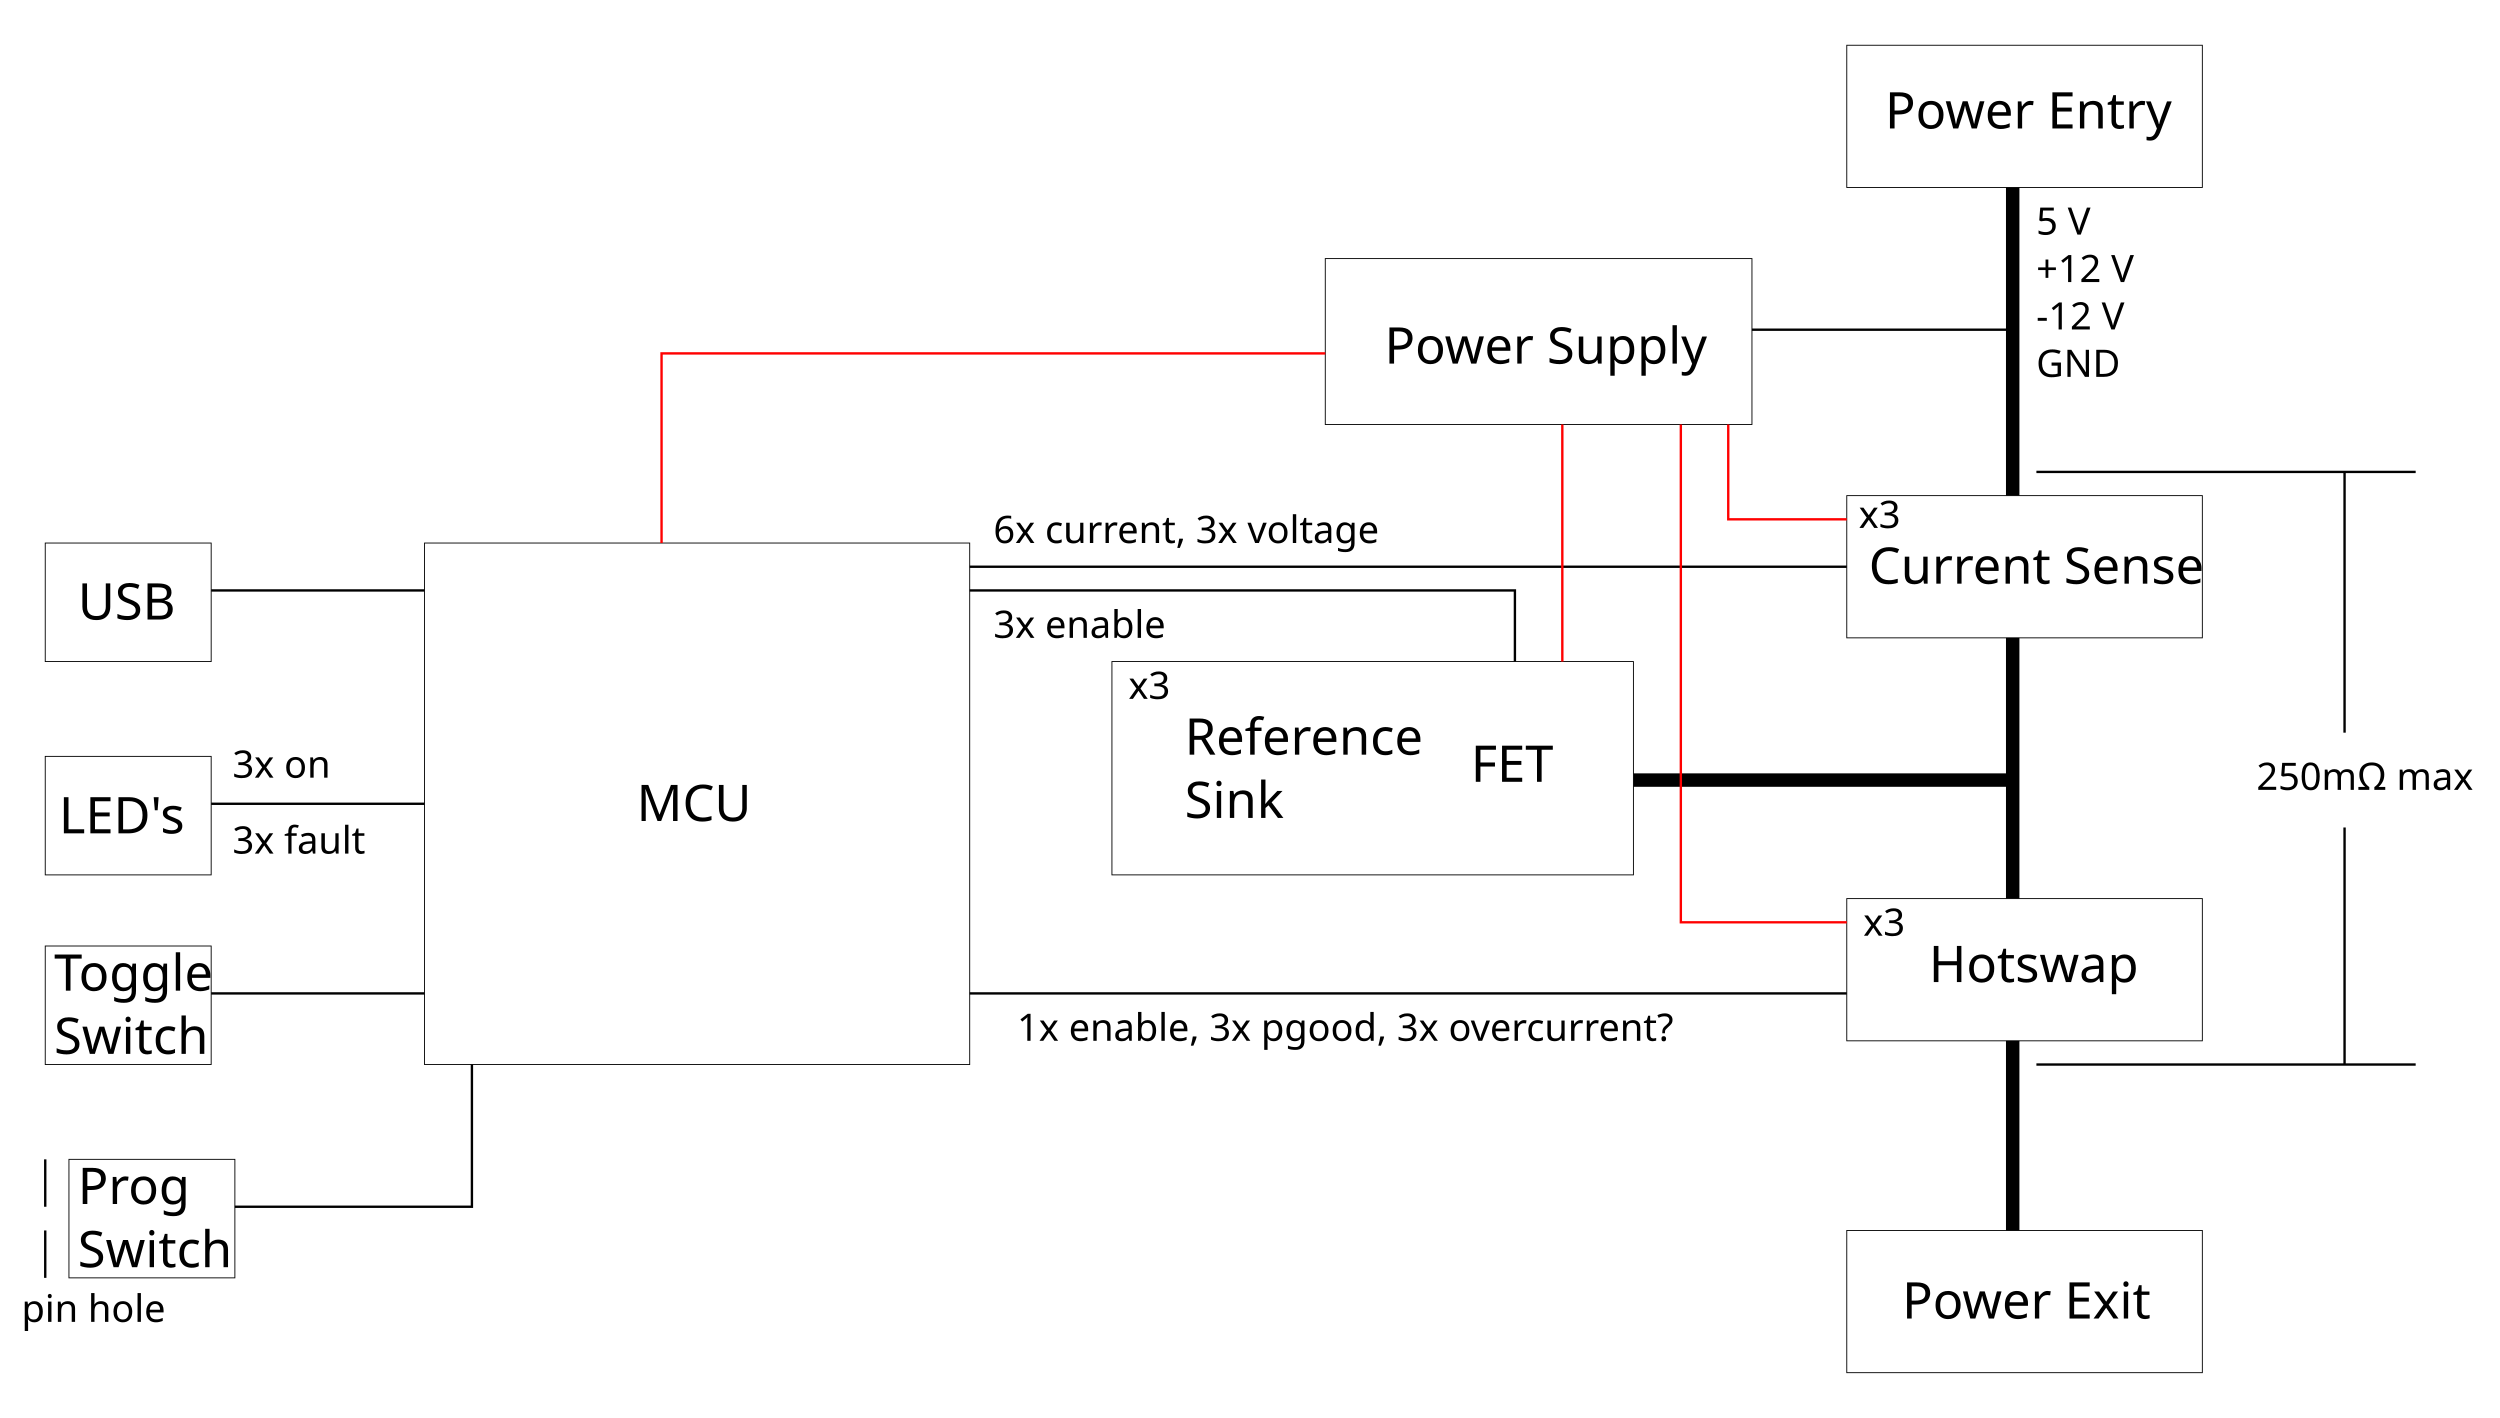
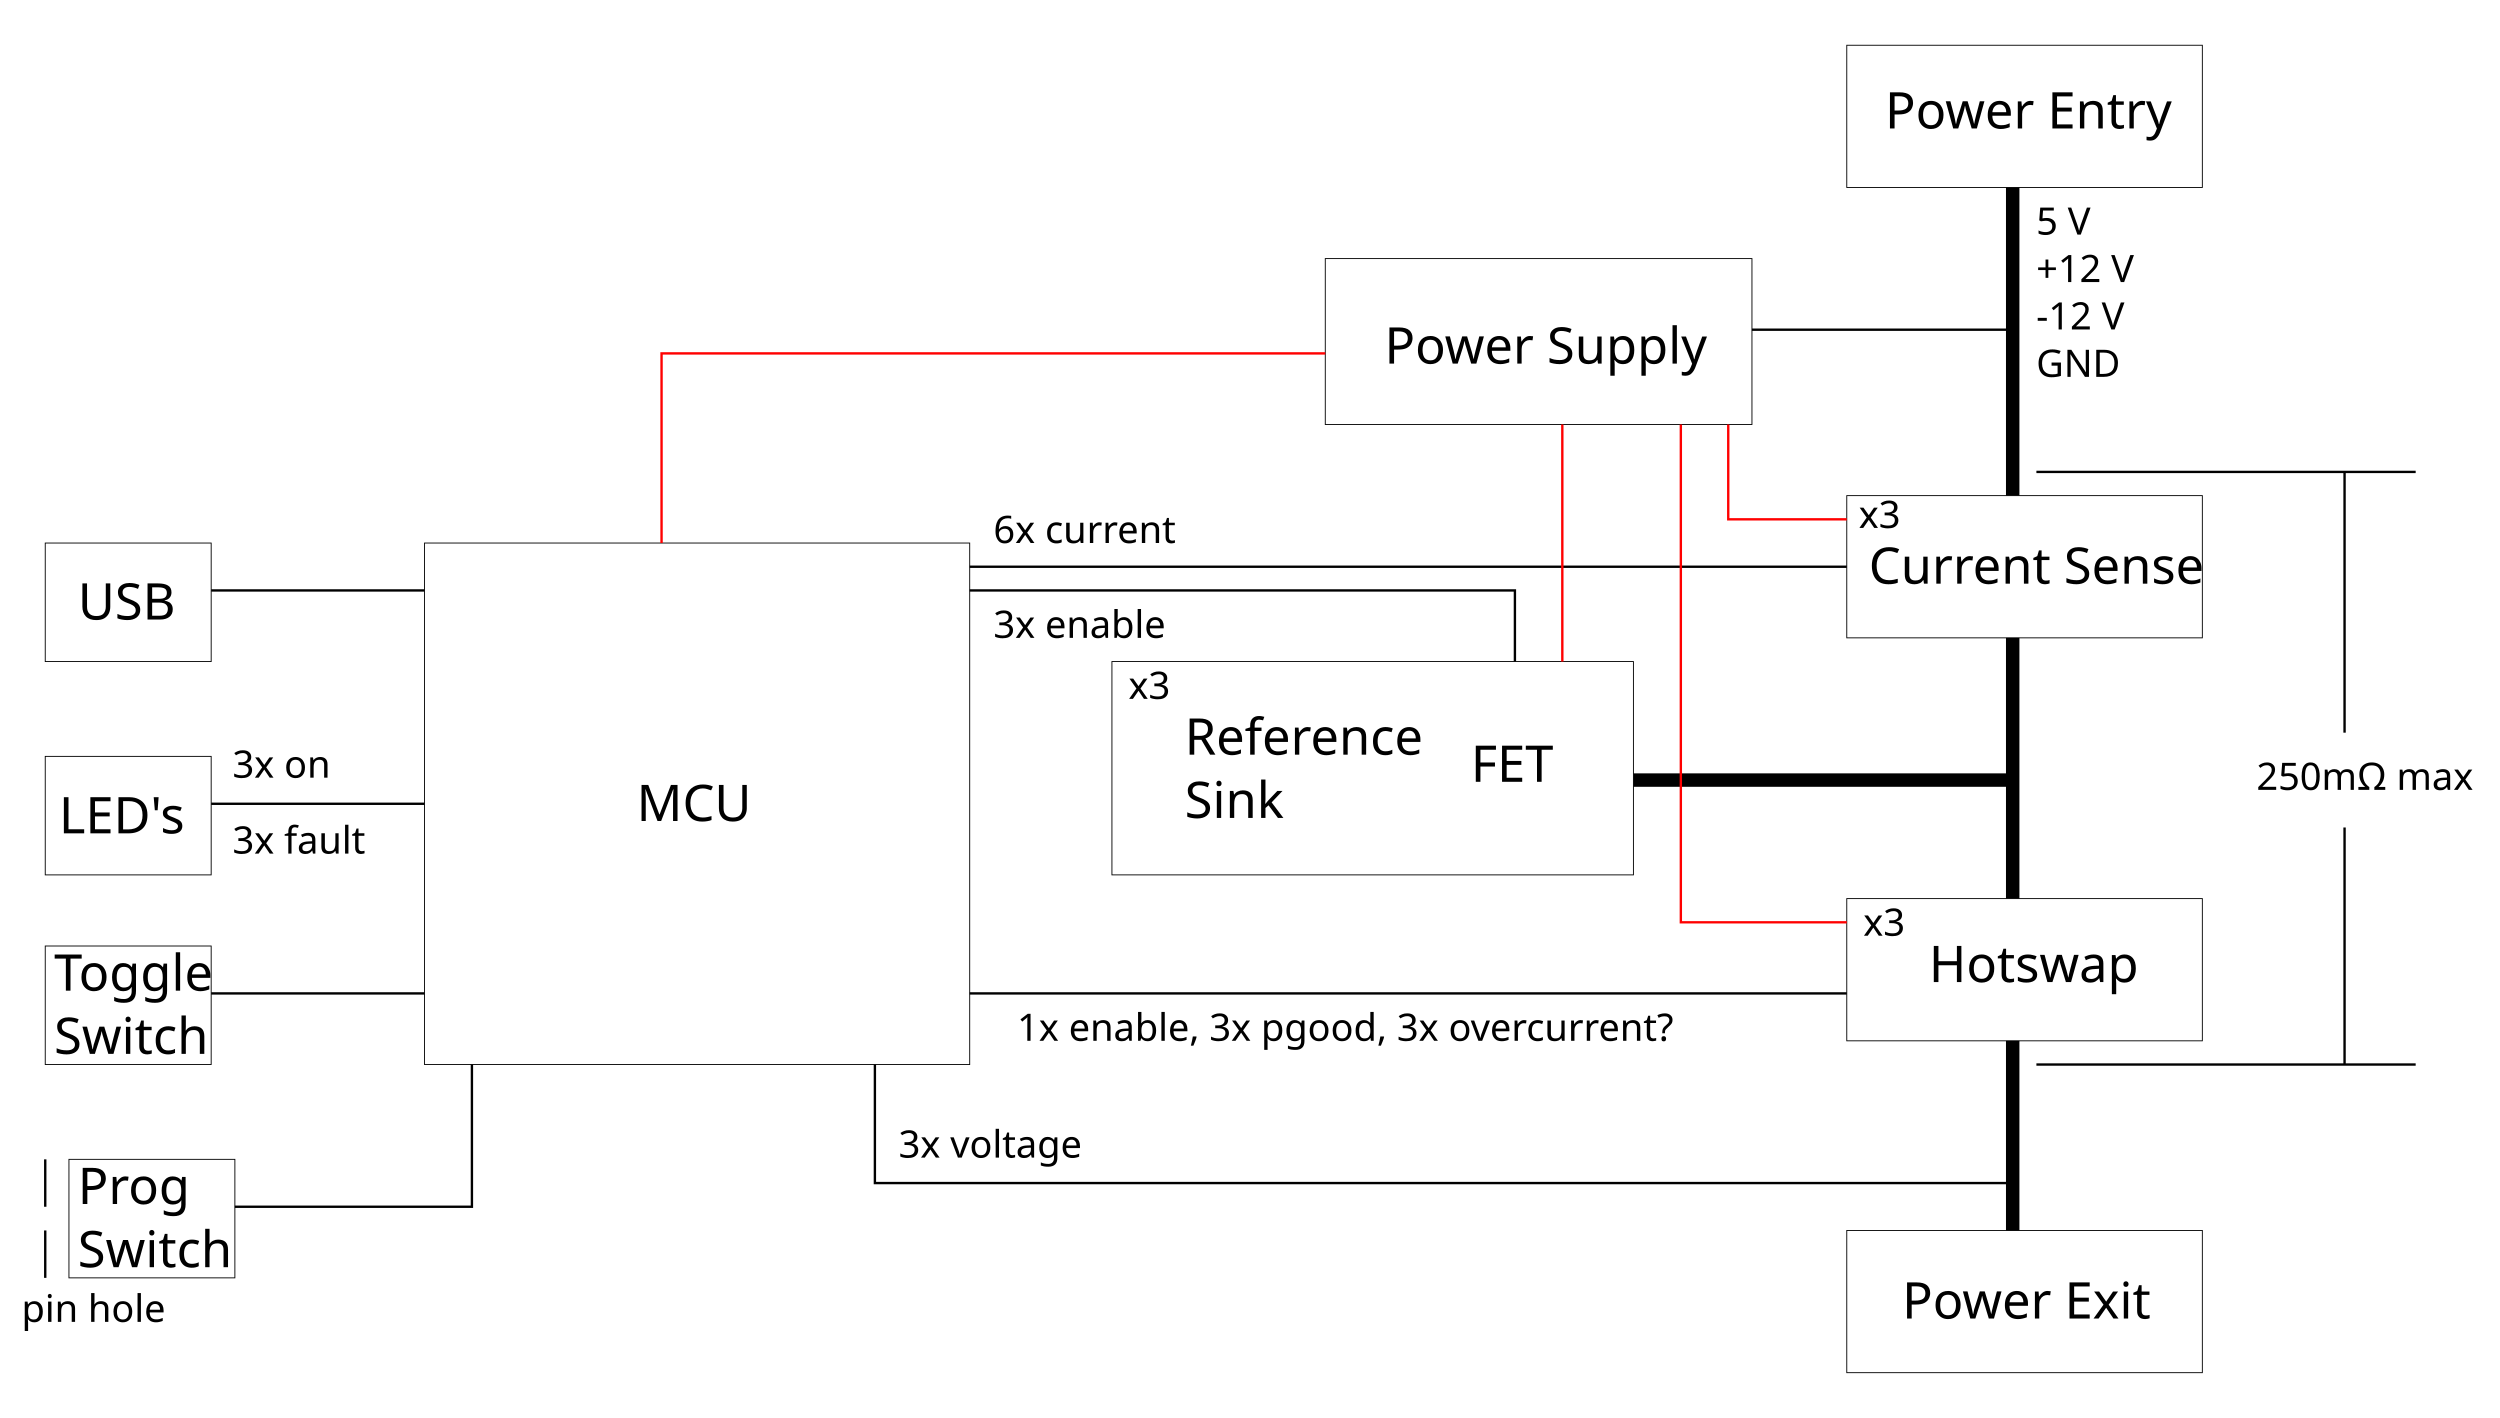
<svg xmlns="http://www.w3.org/2000/svg" width="279.046mm" height="158.267mm" viewBox="0 0 279.046 158.267" version="1.1" id="svg8">
  <defs id="defs2" />
  <g id="layer1" transform="translate(71.19584,-27.36667)">
    <text xml:space="preserve" style="font-style:normal;font-variant:normal;font-weight:normal;font-stretch:normal;font-size:5.644px;line-height:1.25;font-family:'CMU Serif';-inkscape-font-specification:'CMU Serif';letter-spacing:0px;word-spacing:0px;fill:#000000;fill-opacity:1;stroke:none;stroke-width:0.265" x="21.167" y="111.792" id="text14">
      <tspan id="tspan12" x="21.167" y="117.013" style="stroke-width:0.265" />
    </text>
    <g id="g4617" transform="translate(10.58333,-2.645836)">
      <text id="text18-2" y="70.592" x="72.76" style="font-style:normal;font-variant:normal;font-weight:normal;font-stretch:normal;font-size:5.644px;line-height:1.25;font-family:'CMU Serif';-inkscape-font-specification:'CMU Serif';letter-spacing:0px;word-spacing:0px;fill:#000000;fill-opacity:1;stroke:none;stroke-width:0.265" xml:space="preserve">
        <tspan style="stroke-width:0.265" y="70.592" x="72.76" id="tspan16-8">Power Supply</tspan>
      </text>
      <rect y="58.875" x="66.146" height="18.521" width="47.625" id="rect4612" style="fill:none;stroke:#000000;stroke-width:0.1;stroke-miterlimit:4;stroke-dasharray:none" />
    </g>
    <g id="g4624" transform="translate(-5.086263e-6,5.291672)">
      <text id="text26" y="87.223" x="137.394" style="font-style:normal;font-variant:normal;font-weight:normal;font-stretch:normal;font-size:5.644px;line-height:1.25;font-family:'CMU Serif';-inkscape-font-specification:'CMU Serif';letter-spacing:0px;word-spacing:0px;fill:#000000;fill-opacity:1;stroke:none;stroke-width:0.265" xml:space="preserve">
        <tspan id="tspan28" style="stroke-width:0.265" y="87.223" x="137.394">Current Sense</tspan>
      </text>
      <rect y="77.396" x="134.938" height="15.875" width="39.688" id="rect4619" style="fill:none;stroke:#000000;stroke-width:0.1;stroke-miterlimit:4;stroke-dasharray:none" />
    </g>
    <g id="g4644" transform="translate(0,2.645823)">
      <text id="text64" y="134.338" x="144.106" style="font-style:normal;font-variant:normal;font-weight:normal;font-stretch:normal;font-size:5.644px;line-height:1.25;font-family:'CMU Serif';-inkscape-font-specification:'CMU Serif';letter-spacing:0px;word-spacing:0px;fill:#000000;fill-opacity:1;stroke:none;stroke-width:0.265" xml:space="preserve">
        <tspan style="stroke-width:0.265" y="134.338" x="144.106" id="tspan62">Hotswap</tspan>
      </text>
      <rect style="fill:none;stroke:#000000;stroke-width:0.1;stroke-miterlimit:4;stroke-dasharray:none" id="rect4619-2" width="39.688" height="15.875" x="134.938" y="125.021" />
    </g>
    <text xml:space="preserve" style="font-style:normal;font-variant:normal;font-weight:normal;font-stretch:normal;font-size:5.644px;line-height:1.25;font-family:'CMU Serif';-inkscape-font-specification:'CMU Serif';letter-spacing:0px;word-spacing:0px;fill:#000000;fill-opacity:1;stroke:none;stroke-width:0.265" x="141.123" y="174.542" id="text22">
      <tspan id="tspan20" x="141.123" y="174.542" style="stroke-width:0.265">Power Exit</tspan>
    </text>
    <rect y="164.708" x="134.938" height="15.875" width="39.688" id="rect4619-9" style="fill:none;stroke:#000000;stroke-width:0.1;stroke-miterlimit:4;stroke-dasharray:none" />
    <g id="g4667" transform="translate(-2.645828,2.645833)">
      <text id="text54" y="111.981" x="95.628" style="font-style:normal;font-variant:normal;font-weight:normal;font-stretch:normal;font-size:5.644px;line-height:1.25;font-family:'CMU Serif';-inkscape-font-specification:'CMU Serif';letter-spacing:0px;word-spacing:0px;fill:#000000;fill-opacity:1;stroke:none;stroke-width:0.265" xml:space="preserve">
        <tspan style="stroke-width:0.265" y="111.981" x="95.628" id="tspan52">FET</tspan>
      </text>
      <text id="text58" y="108.957" x="63.689" style="font-style:normal;font-variant:normal;font-weight:normal;font-stretch:normal;font-size:5.644px;line-height:1.25;font-family:'CMU Serif';-inkscape-font-specification:'CMU Serif';letter-spacing:0px;word-spacing:0px;fill:#000000;fill-opacity:1;stroke:none;stroke-width:0.265" xml:space="preserve">
        <tspan style="stroke-width:0.265" y="108.957" x="63.689" id="tspan56">Reference</tspan>
        <tspan id="tspan60" style="stroke-width:0.265" y="116.012" x="63.689">Sink</tspan>
      </text>
      <rect y="98.562" x="55.562" height="23.812" width="58.208" id="rect4659" style="fill:none;stroke:#000000;stroke-width:0.1;stroke-miterlimit:4;stroke-dasharray:none" />
    </g>
    <g id="g4709" transform="translate(-2.645836,29.10417)">
      <text id="text4671" y="67.417" x="-59.852" style="font-style:normal;font-variant:normal;font-weight:normal;font-stretch:normal;font-size:5.644px;line-height:1.25;font-family:'CMU Serif';-inkscape-font-specification:'CMU Serif';letter-spacing:0px;word-spacing:0px;fill:#000000;fill-opacity:1;stroke:none;stroke-width:0.265" xml:space="preserve">
        <tspan style="stroke-width:0.265" y="67.417" x="-59.852" id="tspan4669">USB</tspan>
      </text>
      <rect y="58.875" x="-63.5" height="13.229" width="18.521" id="rect4683" style="fill:none;stroke:#000000;stroke-width:0.1;stroke-miterlimit:4;stroke-dasharray:none" />
    </g>
    <g id="g4714">
      <text id="text4675" y="120.379" x="-64.615" style="font-style:normal;font-variant:normal;font-weight:normal;font-stretch:normal;font-size:5.644px;line-height:1.25;font-family:'CMU Serif';-inkscape-font-specification:'CMU Serif';letter-spacing:0px;word-spacing:0px;fill:#000000;fill-opacity:1;stroke:none;stroke-width:0.265" xml:space="preserve">
        <tspan style="stroke-width:0.265" y="120.379" x="-64.615" id="tspan4673">LED's</tspan>
      </text>
      <rect y="111.792" x="-66.146" height="13.229" width="18.521" id="rect4683-9" style="fill:none;stroke:#000000;stroke-width:0.1;stroke-miterlimit:4;stroke-dasharray:none" />
    </g>
    <g id="g4720" transform="translate(0,-18.52084)">
      <text id="text4679" y="156.463" x="-65.156" style="font-style:normal;font-variant:normal;font-weight:normal;font-stretch:normal;font-size:5.644px;line-height:1.25;font-family:'CMU Serif';-inkscape-font-specification:'CMU Serif';letter-spacing:0px;word-spacing:0px;fill:#000000;fill-opacity:1;stroke:none;stroke-width:0.265" xml:space="preserve">
        <tspan style="stroke-width:0.265" y="156.463" x="-65.156" id="tspan4677">Toggle</tspan>
        <tspan id="tspan4681" style="stroke-width:0.265" y="163.518" x="-65.156">Switch</tspan>
      </text>
      <rect y="151.479" x="-66.146" height="13.229" width="18.521" id="rect4683-6" style="fill:none;stroke:#000000;stroke-width:0.1;stroke-miterlimit:4;stroke-dasharray:none" />
    </g>
    <g id="g4727" transform="translate(-2.645833,2.5431316e-6)">
      <text id="text32" y="119.011" x="2.511" style="font-style:normal;font-variant:normal;font-weight:normal;font-stretch:normal;font-size:5.644px;line-height:1.25;font-family:'CMU Serif';-inkscape-font-specification:'CMU Serif';letter-spacing:0px;word-spacing:0px;fill:#000000;fill-opacity:1;stroke:none;stroke-width:0.265" xml:space="preserve">
        <tspan style="stroke-width:0.265" y="119.011" x="2.511" id="tspan30">MCU</tspan>
      </text>
      <rect y="87.979" x="-21.167" height="58.208" width="60.854" id="rect4722" style="fill:none;stroke:#000000;stroke-width:0.1;stroke-miterlimit:4;stroke-dasharray:none" />
    </g>
    <path style="fill:none;stroke:#000000;stroke-width:1.5;stroke-linecap:butt;stroke-linejoin:miter;stroke-opacity:1" d="M 153.458,48.292 V 82.688" id="path4729" />
    <path style="fill:none;stroke:#000000;stroke-width:1.5;stroke-linecap:butt;stroke-linejoin:miter;stroke-opacity:1" d="m 153.458,98.562 v 29.104" id="path4731" />
    <path style="fill:none;stroke:#000000;stroke-width:1.5;stroke-linecap:butt;stroke-linejoin:miter;stroke-opacity:1" d="m 153.458,143.542 v 21.167" id="path4733" />
    <path style="fill:none;stroke:#000000;stroke-width:0.265px;stroke-linecap:butt;stroke-linejoin:miter;stroke-opacity:1" d="M 153.458,64.167 H 124.354" id="path4735" />
    <path style="fill:none;stroke:#000000;stroke-width:1.5;stroke-linecap:butt;stroke-linejoin:miter;stroke-opacity:1" d="M 153.458,114.438 H 111.125" id="path4737" />
    <path style="fill:none;stroke:#000000;stroke-width:0.265px;stroke-linecap:butt;stroke-linejoin:miter;stroke-opacity:1" d="M 134.938,90.625 H 37.042" id="path4739" />
    <path style="fill:none;stroke:#000000;stroke-width:0.265px;stroke-linecap:butt;stroke-linejoin:miter;stroke-opacity:1" d="M 97.896,101.208 V 93.271 H 37.042" id="path4741" />
    <path style="fill:none;stroke:#ff0000;stroke-width:0.265px;stroke-linecap:butt;stroke-linejoin:miter;stroke-opacity:1" d="m 76.729,66.812 c -2.646,0 -74.083,0 -74.083,0 v 21.167" id="path4743" />
    <path style="fill:none;stroke:#ff0000;stroke-width:0.265px;stroke-linecap:butt;stroke-linejoin:miter;stroke-opacity:1" d="m 116.417,74.75 c 0,2.646 0,55.562 0,55.562 h 18.521" id="path4747" />
    <path style="fill:none;stroke:#ff0000;stroke-width:0.265px;stroke-linecap:butt;stroke-linejoin:miter;stroke-opacity:1" d="M 121.708,74.75 V 85.333 H 134.938" id="path4751" />
    <g id="g4777">
      <text id="text18" y="41.703" x="139.209" style="font-style:normal;font-variant:normal;font-weight:normal;font-stretch:normal;font-size:5.644px;line-height:1.25;font-family:'CMU Serif';-inkscape-font-specification:'CMU Serif';letter-spacing:0px;word-spacing:0px;fill:#000000;fill-opacity:1;stroke:none;stroke-width:0.265" xml:space="preserve">
        <tspan style="stroke-width:0.265" y="41.703" x="139.209" id="tspan16">Power Entry</tspan>
      </text>
      <rect style="fill:none;stroke:#000000;stroke-width:0.1;stroke-miterlimit:4;stroke-dasharray:none" id="rect4619-9-0" width="39.688" height="15.875" x="134.938" y="32.417" />
    </g>
    <path style="fill:none;stroke:#ff0000;stroke-width:0.265px;stroke-linecap:butt;stroke-linejoin:miter;stroke-opacity:1" d="m 103.188,74.75 v 26.458" id="path4779" />
    <path style="fill:none;stroke:#000000;stroke-width:0.265px;stroke-linecap:butt;stroke-linejoin:miter;stroke-opacity:1" d="M 134.938,138.25 H 37.042" id="path4781" />
    <path style="fill:none;stroke:#000000;stroke-width:0.265px;stroke-linecap:butt;stroke-linejoin:miter;stroke-opacity:1" d="M -47.625,93.271 H -23.812" id="path4783" />
    <path style="fill:none;stroke:#000000;stroke-width:0.265px;stroke-linecap:butt;stroke-linejoin:miter;stroke-opacity:1" d="M -47.625,117.083 H -23.812" id="path4785" />
    <path style="fill:none;stroke:#000000;stroke-width:0.265px;stroke-linecap:butt;stroke-linejoin:miter;stroke-opacity:1" d="M -47.625,138.25 H -23.812" id="path4787" />
    <text xml:space="preserve" style="font-style:normal;font-variant:normal;font-weight:normal;font-stretch:normal;font-size:5.644px;line-height:1.25;font-family:'CMU Serif';-inkscape-font-specification:'CMU Serif';letter-spacing:0px;word-spacing:0px;fill:#000000;fill-opacity:1;stroke:none;stroke-width:0.265" x="136.779" y="131.81" id="text4791">
      <tspan id="tspan4789" x="136.779" y="131.81" style="font-size:4.233px;stroke-width:0.265">x3</tspan>
    </text>
    <text xml:space="preserve" style="font-style:normal;font-variant:normal;font-weight:normal;font-stretch:normal;font-size:5.644px;line-height:1.25;font-family:'CMU Serif';-inkscape-font-specification:'CMU Serif';letter-spacing:0px;word-spacing:0px;fill:#000000;fill-opacity:1;stroke:none;stroke-width:0.265" x="136.271" y="86.295" id="text4791-2">
      <tspan id="tspan4789-7" x="136.271" y="86.295" style="font-size:4.233px;stroke-width:0.265">x3</tspan>
    </text>
    <text xml:space="preserve" style="font-style:normal;font-variant:normal;font-weight:normal;font-stretch:normal;font-size:5.644px;line-height:1.25;font-family:'CMU Serif';-inkscape-font-specification:'CMU Serif';letter-spacing:0px;word-spacing:0px;fill:#000000;fill-opacity:1;stroke:none;stroke-width:0.265" x="54.758" y="105.377" id="text4791-2-6">
      <tspan id="tspan4789-7-1" x="54.758" y="105.377" style="font-size:4.233px;stroke-width:0.265">x3</tspan>
    </text>
    <text xml:space="preserve" style="font-style:normal;font-variant:normal;font-weight:normal;font-stretch:normal;font-size:4.233px;line-height:1.25;font-family:'CMU Serif';-inkscape-font-specification:'CMU Serif';letter-spacing:0px;word-spacing:0px;fill:#000000;fill-opacity:1;stroke:none;stroke-width:0.265" x="156.077" y="53.556" id="text4831">
      <tspan x="156.077" y="53.556" style="stroke-width:0.265" id="tspan4835">5 V</tspan>
      <tspan x="156.077" y="58.848" style="stroke-width:0.265" id="tspan4839">+12 V</tspan>
      <tspan x="156.077" y="64.14" style="stroke-width:0.265" id="tspan4833">-12 V</tspan>
      <tspan x="156.077" y="69.431" style="stroke-width:0.265" id="tspan4885">GND</tspan>
    </text>
    <path style="fill:none;stroke:#000000;stroke-width:0.265px;stroke-linecap:butt;stroke-linejoin:miter;stroke-opacity:1" d="M 156.104,80.042 H 198.438" id="path4841" />
    <path style="fill:none;stroke:#000000;stroke-width:0.265px;stroke-linecap:butt;stroke-linejoin:miter;stroke-opacity:1" d="M 156.104,146.188 H 198.438" id="path4843" />
    <text xml:space="preserve" style="font-style:normal;font-variant:normal;font-weight:normal;font-stretch:normal;font-size:4.233px;line-height:1.25;font-family:'CMU Serif';-inkscape-font-specification:'CMU Serif';letter-spacing:0px;word-spacing:0px;fill:#000000;fill-opacity:1;stroke:none;stroke-width:0.265" x="180.665" y="115.533" id="text4847">
      <tspan id="tspan4845" x="180.665" y="115.533" style="stroke-width:0.265">250mΩ max</tspan>
    </text>
    <path style="fill:none;stroke:#000000;stroke-width:0.265px;stroke-linecap:butt;stroke-linejoin:miter;stroke-opacity:1" d="M 190.5,80.042 V 109.146" id="path4849" />
    <path style="fill:none;stroke:#000000;stroke-width:0.265px;stroke-linecap:butt;stroke-linejoin:miter;stroke-opacity:1" d="M 190.5,119.729 V 146.188" id="path4851" />
    <text xml:space="preserve" style="font-style:normal;font-variant:normal;font-weight:normal;font-stretch:normal;font-size:4.233px;line-height:1.25;font-family:'CMU Serif';-inkscape-font-specification:'CMU Serif';letter-spacing:0px;word-spacing:0px;fill:#000000;fill-opacity:1;stroke:none;stroke-width:0.265" x="39.688" y="87.979" id="text4855">
-       <tspan id="tspan4853" x="39.688" y="87.979" style="stroke-width:0.265">6x current, 3x voltage</tspan>
+       <tspan id="tspan4853" x="39.688" y="87.979" style="stroke-width:0.265">6x current</tspan>
    </text>
    <text xml:space="preserve" style="font-style:normal;font-variant:normal;font-weight:normal;font-stretch:normal;font-size:4.233px;line-height:1.25;font-family:'CMU Serif';-inkscape-font-specification:'CMU Serif';letter-spacing:0px;word-spacing:0px;fill:#000000;fill-opacity:1;stroke:none;stroke-width:0.265" x="39.688" y="98.562" id="text4859">
      <tspan id="tspan4857" x="39.688" y="98.562" style="stroke-width:0.265">3x enable</tspan>
    </text>
    <text xml:space="preserve" style="font-style:normal;font-variant:normal;font-weight:normal;font-stretch:normal;font-size:4.233px;line-height:1.25;font-family:'CMU Serif';-inkscape-font-specification:'CMU Serif';letter-spacing:0px;word-spacing:0px;fill:#000000;fill-opacity:1;stroke:none;stroke-width:0.265" x="42.333" y="143.542" id="text4863">
      <tspan id="tspan4861" x="42.333" y="143.542" style="stroke-width:0.265">1x enable, 3x pgood, 3x overcurrent?</tspan>
    </text>
    <flowRoot xml:space="preserve" id="flowRoot4865" style="font-style:normal;font-variant:normal;font-weight:normal;font-stretch:normal;font-size:16px;line-height:1.25;font-family:'CMU Serif';-inkscape-font-specification:'CMU Serif';letter-spacing:0px;word-spacing:0px;fill:#000000;fill-opacity:1;stroke:none" transform="scale(0.2645833)">
      <flowRegion id="flowRegion4867">
        <rect id="rect4869" width="0" height="20" x="200" y="622.52" />
      </flowRegion>
      <flowPara id="flowPara4871" />
    </flowRoot>
    <text xml:space="preserve" style="font-style:normal;font-variant:normal;font-weight:normal;font-stretch:normal;font-size:4.233px;line-height:1;font-family:'CMU Serif';-inkscape-font-specification:'CMU Serif';letter-spacing:0px;word-spacing:0px;fill:#000000;fill-opacity:1;stroke:none;stroke-width:0.265" x="-45.246" y="114.17" id="text4875">
      <tspan id="tspan4873" x="-45.246" y="114.17" style="line-height:1;stroke-width:0.265">3x on</tspan>
      <tspan x="-45.246" y="118.404" style="line-height:1;stroke-width:0.265" id="tspan4879" />
      <tspan x="-45.246" y="122.637" style="line-height:1;stroke-width:0.265" id="tspan4883">3x fault</tspan>
    </text>
    <g id="g4720-3" transform="translate(2.64584,5.291657)">
      <text id="text4679-6" y="156.463" x="-65.156" style="font-style:normal;font-variant:normal;font-weight:normal;font-stretch:normal;font-size:5.644px;line-height:1.25;font-family:'CMU Serif';-inkscape-font-specification:'CMU Serif';letter-spacing:0px;word-spacing:0px;fill:#000000;fill-opacity:1;stroke:none;stroke-width:0.265" xml:space="preserve">
        <tspan style="stroke-width:0.265" y="156.463" x="-65.156" id="tspan4677-7">Prog</tspan>
        <tspan id="tspan4681-5" style="stroke-width:0.265" y="163.518" x="-65.156">Switch</tspan>
      </text>
      <rect y="151.479" x="-66.146" height="13.229" width="18.521" id="rect4683-6-3" style="fill:none;stroke:#000000;stroke-width:0.1;stroke-miterlimit:4;stroke-dasharray:none" />
    </g>
    <path style="fill:none;stroke:#000000;stroke-width:0.265px;stroke-linecap:butt;stroke-linejoin:miter;stroke-opacity:1" d="m -44.979,162.062 26.458,0 v -15.875" id="path939" />
    <path style="fill:none;stroke:#000000;stroke-width:0.265px;stroke-linecap:butt;stroke-linejoin:miter;stroke-opacity:1" d="m -66.146,156.771 v 5.292" id="path941" />
    <path style="fill:none;stroke:#000000;stroke-width:0.265px;stroke-linecap:butt;stroke-linejoin:miter;stroke-opacity:1" d="M -66.146,164.708 V 170" id="path943" />
    <text xml:space="preserve" style="font-style:normal;font-variant:normal;font-weight:normal;font-stretch:normal;font-size:4.233px;line-height:1.25;font-family:'CMU Serif';-inkscape-font-specification:'CMU Serif';letter-spacing:0px;word-spacing:0px;fill:#000000;fill-opacity:1;stroke:none;stroke-width:0.265" x="-68.792" y="174.914" id="text947">
      <tspan id="tspan945" x="-68.792" y="174.914" style="stroke-width:0.265">pin hole</tspan>
    </text>
+     <path style="fill:none;stroke:#000000;stroke-width:0.265px;stroke-linecap:butt;stroke-linejoin:miter;stroke-opacity:1" d="m 153.458,159.417 c -2.646,0 -127,0 -127,0 V 146.188" id="path949" />
+     <text xml:space="preserve" style="font-style:normal;font-variant:normal;font-weight:normal;font-stretch:normal;font-size:4.233px;line-height:1.25;font-family:'CMU Serif';-inkscape-font-specification:'CMU Serif';letter-spacing:0px;word-spacing:0px;fill:#000000;fill-opacity:1;stroke:none;stroke-width:0.265" x="29.104" y="156.582" id="text4855-5">
+       <tspan id="tspan4853-6" x="29.104" y="156.582" style="stroke-width:0.265">3x voltage</tspan>
+     </text>
  </g>
</svg>
